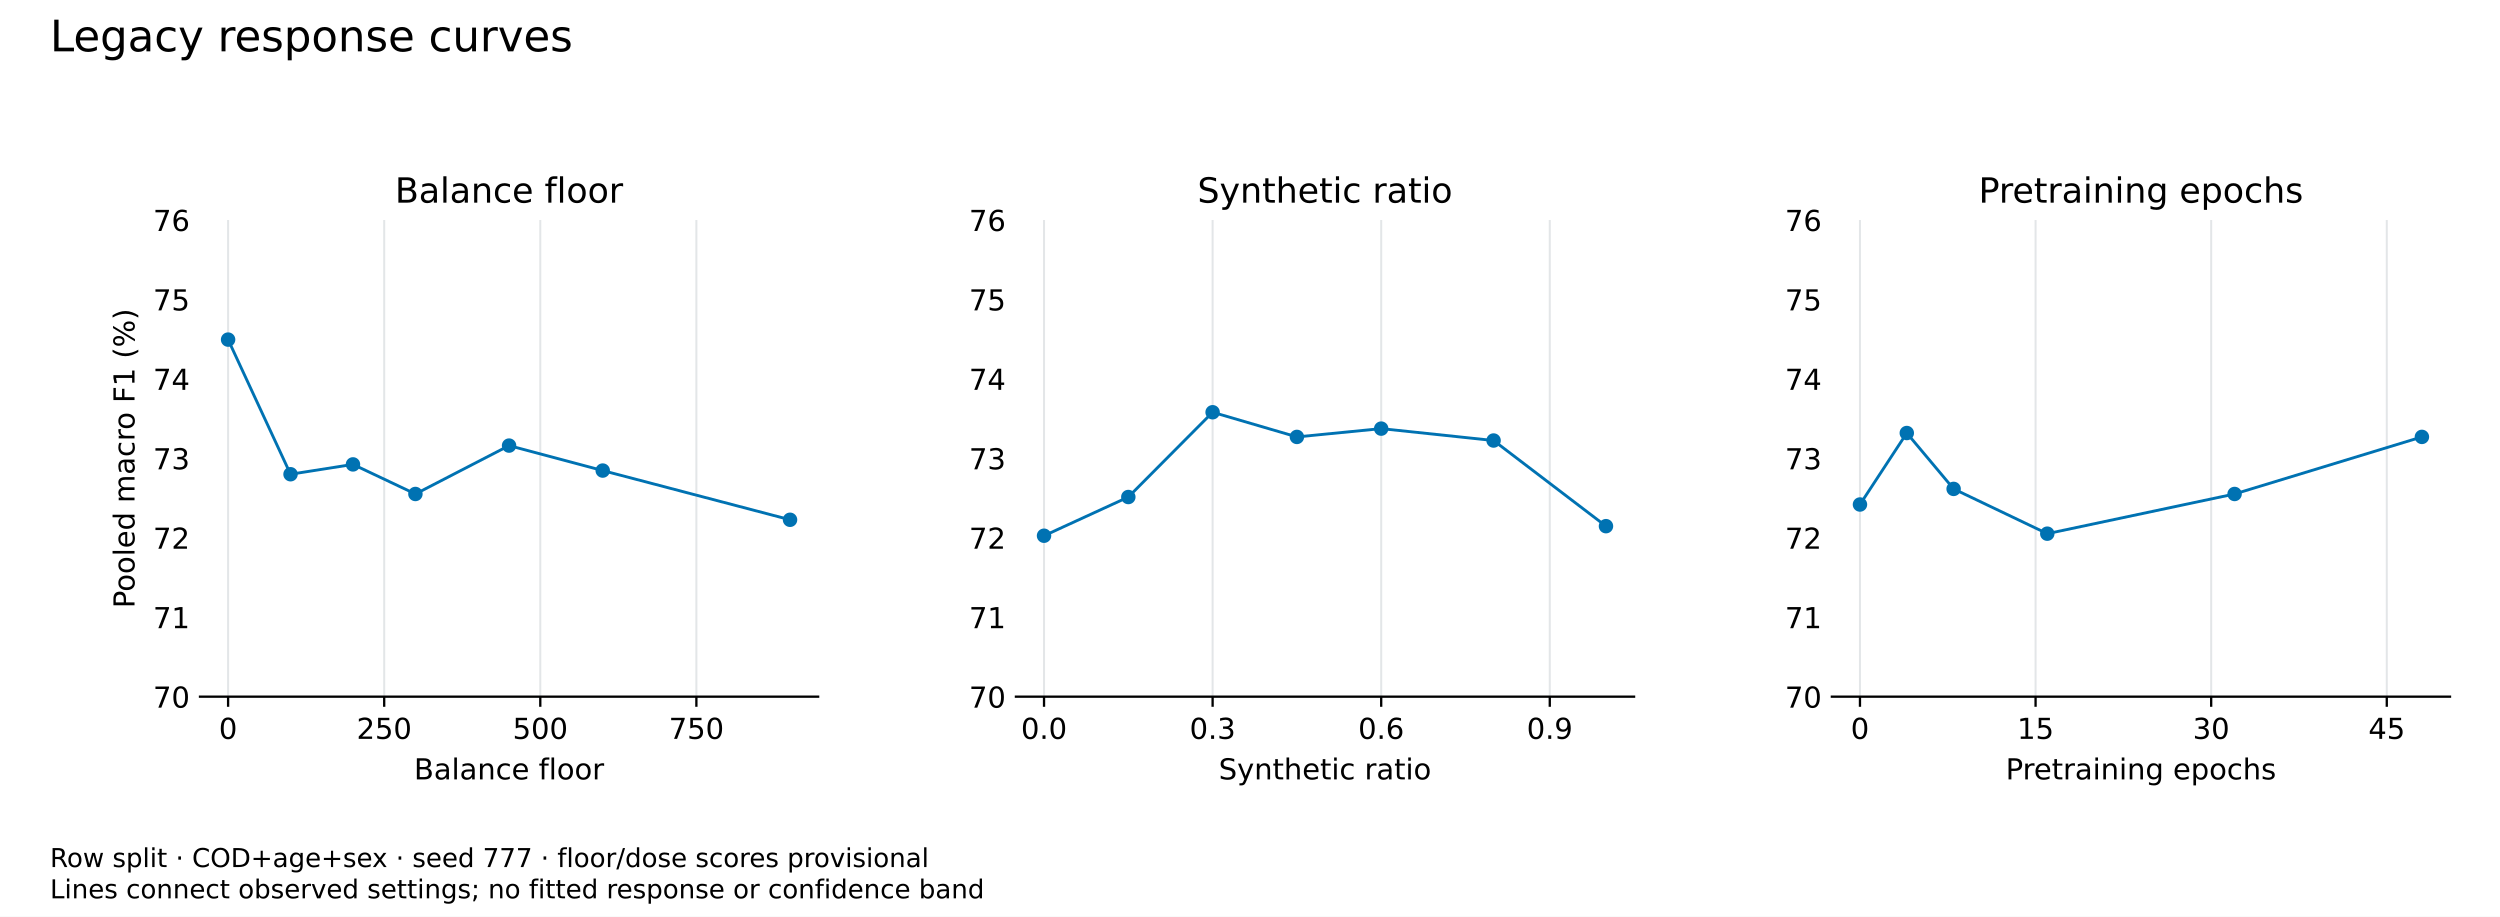
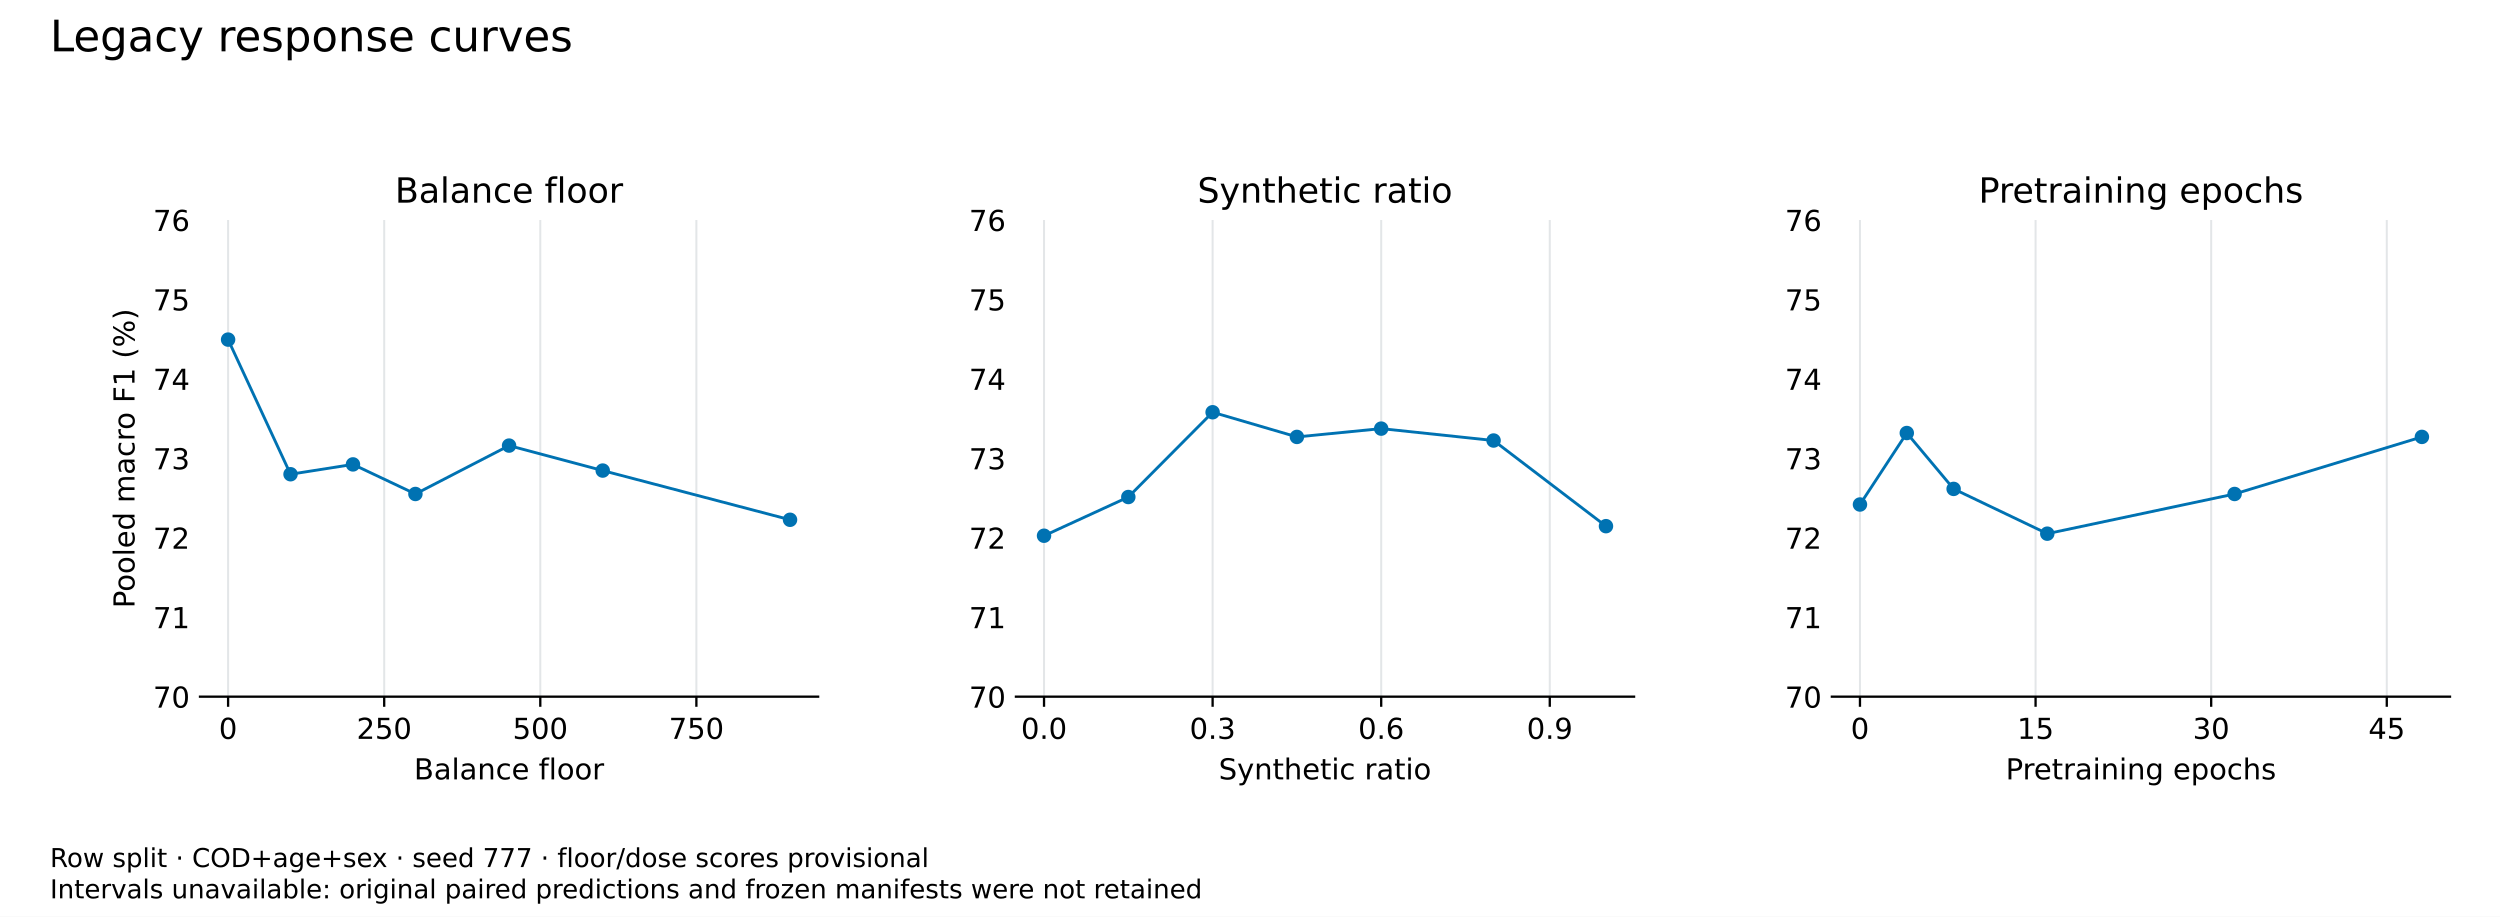
<svg xmlns="http://www.w3.org/2000/svg" xmlns:xlink="http://www.w3.org/1999/xlink" width="864pt" height="316.8pt" viewBox="0 0 864 316.8" version="1.1">
  <defs>
    <style type="text/css">*{stroke-linejoin: round; stroke-linecap: butt}</style>
  </defs>
  <g id="figure_1">
    <g id="patch_1">
-       <path d="M 0 316.8  L 864 316.8  L 864 0  L 0 0  z " style="fill: #ffffff" />
+       <path d="M 0 316.8 L 864 316.8 L 864 0 L 0 0 z " style="fill: #ffffff" />
    </g>
    <g id="axes_1">
      <g id="patch_2">
-         <path d="M 69.12 240.768  L 282.746 240.768  L 282.746 76.032  L 69.12 76.032  z " style="fill: #ffffff" />
+         <path d="M 69.12 240.768 L 282.746 240.768 L 282.746 76.032 L 69.12 76.032 z " style="fill: #ffffff" />
      </g>
      <g id="matplotlib.axis_1">
        <g id="xtick_1">
          <g id="line2d_1">
-             <path d="M 78.83 240.768  L 78.83 76.032  " clip-path="url(#pce0b72c182)" style="fill: none; stroke: #e3e6e8; stroke-width: 0.7; stroke-linecap: square" />
+             <path d="M 78.83 240.768 L 78.83 76.032 " clip-path="url(#pce0b72c182)" style="fill: none; stroke: #e3e6e8; stroke-width: 0.7; stroke-linecap: square" />
          </g>
          <g id="line2d_2">
            <defs>
-               <path id="mdbf15a91f5" d="M 0 0  L 0 3.5  " style="stroke: #000000; stroke-width: 0.8" />
+               <path id="mdbf15a91f5" d="M 0 0 L 0 3.5 " style="stroke: #000000; stroke-width: 0.8" />
            </defs>
            <g>
              <use xlink:href="#mdbf15a91f5" x="78.83" y="240.768" style="stroke: #000000; stroke-width: 0.8" />
            </g>
          </g>
          <g id="text_1">
            <text style="font-size: 10px; font-family: 'DejaVu Sans', 'Bitstream Vera Sans', 'Computer Modern Sans Serif', 'Lucida Grande', 'Verdana', 'Geneva', 'Lucid', 'Arial', 'Helvetica', 'Avant Garde', sans-serif; text-anchor: middle" x="78.83" y="255.366" transform="rotate(-0 78.83029 255.3657)">0</text>
          </g>
        </g>
        <g id="xtick_2">
          <g id="line2d_3">
-             <path d="M 132.776 240.768  L 132.776 76.032  " clip-path="url(#pce0b72c182)" style="fill: none; stroke: #e3e6e8; stroke-width: 0.7; stroke-linecap: square" />
+             <path d="M 132.776 240.768 L 132.776 76.032 " clip-path="url(#pce0b72c182)" style="fill: none; stroke: #e3e6e8; stroke-width: 0.7; stroke-linecap: square" />
          </g>
          <g id="line2d_4">
            <g>
              <use xlink:href="#mdbf15a91f5" x="132.776" y="240.768" style="stroke: #000000; stroke-width: 0.8" />
            </g>
          </g>
          <g id="text_2">
            <text style="font-size: 10px; font-family: 'DejaVu Sans', 'Bitstream Vera Sans', 'Computer Modern Sans Serif', 'Lucida Grande', 'Verdana', 'Geneva', 'Lucid', 'Arial', 'Helvetica', 'Avant Garde', sans-serif; text-anchor: middle" x="132.776" y="255.366" transform="rotate(-0 132.7763 255.3657)">250</text>
          </g>
        </g>
        <g id="xtick_3">
          <g id="line2d_5">
-             <path d="M 186.722 240.768  L 186.722 76.032  " clip-path="url(#pce0b72c182)" style="fill: none; stroke: #e3e6e8; stroke-width: 0.7; stroke-linecap: square" />
+             <path d="M 186.722 240.768 L 186.722 76.032 " clip-path="url(#pce0b72c182)" style="fill: none; stroke: #e3e6e8; stroke-width: 0.7; stroke-linecap: square" />
          </g>
          <g id="line2d_6">
            <g>
              <use xlink:href="#mdbf15a91f5" x="186.722" y="240.768" style="stroke: #000000; stroke-width: 0.8" />
            </g>
          </g>
          <g id="text_3">
            <text style="font-size: 10px; font-family: 'DejaVu Sans', 'Bitstream Vera Sans', 'Computer Modern Sans Serif', 'Lucida Grande', 'Verdana', 'Geneva', 'Lucid', 'Arial', 'Helvetica', 'Avant Garde', sans-serif; text-anchor: middle" x="186.722" y="255.366" transform="rotate(-0 186.7224 255.3657)">500</text>
          </g>
        </g>
        <g id="xtick_4">
          <g id="line2d_7">
-             <path d="M 240.668 240.768  L 240.668 76.032  " clip-path="url(#pce0b72c182)" style="fill: none; stroke: #e3e6e8; stroke-width: 0.7; stroke-linecap: square" />
+             <path d="M 240.668 240.768 L 240.668 76.032 " clip-path="url(#pce0b72c182)" style="fill: none; stroke: #e3e6e8; stroke-width: 0.7; stroke-linecap: square" />
          </g>
          <g id="line2d_8">
            <g>
              <use xlink:href="#mdbf15a91f5" x="240.668" y="240.768" style="stroke: #000000; stroke-width: 0.8" />
            </g>
          </g>
          <g id="text_4">
            <text style="font-size: 10px; font-family: 'DejaVu Sans', 'Bitstream Vera Sans', 'Computer Modern Sans Serif', 'Lucida Grande', 'Verdana', 'Geneva', 'Lucid', 'Arial', 'Helvetica', 'Avant Garde', sans-serif; text-anchor: middle" x="240.668" y="255.366" transform="rotate(-0 240.6685 255.3657)">750</text>
          </g>
        </g>
        <g id="text_5">
          <text style="font-size: 10px; font-family: 'DejaVu Sans', 'Bitstream Vera Sans', 'Computer Modern Sans Serif', 'Lucida Grande', 'Verdana', 'Geneva', 'Lucid', 'Arial', 'Helvetica', 'Avant Garde', sans-serif; text-anchor: middle" x="175.933" y="269.366" transform="rotate(-0 175.9332 269.3664)">Balance floor</text>
        </g>
      </g>
      <g id="matplotlib.axis_2">
        <g id="ytick_1">
          <g id="line2d_9" />
          <g id="text_6">
            <text style="font-size: 10px; font-family: 'DejaVu Sans', 'Bitstream Vera Sans', 'Computer Modern Sans Serif', 'Lucida Grande', 'Verdana', 'Geneva', 'Lucid', 'Arial', 'Helvetica', 'Avant Garde', sans-serif; text-anchor: end" x="65.62" y="244.567" transform="rotate(-0 65.62 244.5668)">70</text>
          </g>
        </g>
        <g id="ytick_2">
          <g id="line2d_10" />
          <g id="text_7">
            <text style="font-size: 10px; font-family: 'DejaVu Sans', 'Bitstream Vera Sans', 'Computer Modern Sans Serif', 'Lucida Grande', 'Verdana', 'Geneva', 'Lucid', 'Arial', 'Helvetica', 'Avant Garde', sans-serif; text-anchor: end" x="65.62" y="217.111" transform="rotate(-0 65.62 217.1108)">71</text>
          </g>
        </g>
        <g id="ytick_3">
          <g id="line2d_11" />
          <g id="text_8">
            <text style="font-size: 10px; font-family: 'DejaVu Sans', 'Bitstream Vera Sans', 'Computer Modern Sans Serif', 'Lucida Grande', 'Verdana', 'Geneva', 'Lucid', 'Arial', 'Helvetica', 'Avant Garde', sans-serif; text-anchor: end" x="65.62" y="189.655" transform="rotate(-0 65.62 189.6548)">72</text>
          </g>
        </g>
        <g id="ytick_4">
          <g id="line2d_12" />
          <g id="text_9">
            <text style="font-size: 10px; font-family: 'DejaVu Sans', 'Bitstream Vera Sans', 'Computer Modern Sans Serif', 'Lucida Grande', 'Verdana', 'Geneva', 'Lucid', 'Arial', 'Helvetica', 'Avant Garde', sans-serif; text-anchor: end" x="65.62" y="162.199" transform="rotate(-0 65.62 162.1988)">73</text>
          </g>
        </g>
        <g id="ytick_5">
          <g id="line2d_13" />
          <g id="text_10">
            <text style="font-size: 10px; font-family: 'DejaVu Sans', 'Bitstream Vera Sans', 'Computer Modern Sans Serif', 'Lucida Grande', 'Verdana', 'Geneva', 'Lucid', 'Arial', 'Helvetica', 'Avant Garde', sans-serif; text-anchor: end" x="65.62" y="134.743" transform="rotate(-0 65.62 134.7428)">74</text>
          </g>
        </g>
        <g id="ytick_6">
          <g id="line2d_14" />
          <g id="text_11">
            <text style="font-size: 10px; font-family: 'DejaVu Sans', 'Bitstream Vera Sans', 'Computer Modern Sans Serif', 'Lucida Grande', 'Verdana', 'Geneva', 'Lucid', 'Arial', 'Helvetica', 'Avant Garde', sans-serif; text-anchor: end" x="65.62" y="107.287" transform="rotate(-0 65.62 107.2868)">75</text>
          </g>
        </g>
        <g id="ytick_7">
          <g id="line2d_15" />
          <g id="text_12">
            <text style="font-size: 10px; font-family: 'DejaVu Sans', 'Bitstream Vera Sans', 'Computer Modern Sans Serif', 'Lucida Grande', 'Verdana', 'Geneva', 'Lucid', 'Arial', 'Helvetica', 'Avant Garde', sans-serif; text-anchor: end" x="65.62" y="79.831" transform="rotate(-0 65.62 79.83083)">76</text>
          </g>
        </g>
        <g id="text_13">
          <text style="font-size: 10px; font-family: 'DejaVu Sans', 'Bitstream Vera Sans', 'Computer Modern Sans Serif', 'Lucida Grande', 'Verdana', 'Geneva', 'Lucid', 'Arial', 'Helvetica', 'Avant Garde', sans-serif; text-anchor: middle" x="46.493" y="158.4" transform="rotate(-90 46.49266 158.4)">Pooled macro F1 (%)</text>
        </g>
      </g>
      <g id="line2d_16">
-         <path d="M 78.83 117.367  L 100.409 163.897  L 121.987 160.498  L 143.566 170.72  L 175.933 153.996  L 208.301 162.628  L 273.036 179.637  " clip-path="url(#pce0b72c182)" style="fill: none; stroke: #0072b2; stroke-linecap: square" />
+         <path d="M 78.83 117.367 L 100.409 163.897 L 121.987 160.498 L 143.566 170.72 L 175.933 153.996 L 208.301 162.628 L 273.036 179.637 " clip-path="url(#pce0b72c182)" style="fill: none; stroke: #0072b2; stroke-linecap: square" />
        <defs>
-           <path id="mbb435aad00" d="M 0 2  C 0.53 2 1.039 1.789 1.414 1.414  C 1.789 1.039 2 0.53 2 0  C 2 -0.53 1.789 -1.039 1.414 -1.414  C 1.039 -1.789 0.53 -2 0 -2  C -0.53 -2 -1.039 -1.789 -1.414 -1.414  C -1.789 -1.039 -2 -0.53 -2 0  C -2 0.53 -1.789 1.039 -1.414 1.414  C -1.039 1.789 -0.53 2 0 2  z " style="stroke: #0072b2" />
+           <path id="mbb435aad00" d="M 0 2 C 0.53 2 1.039 1.789 1.414 1.414 C 1.789 1.039 2 0.53 2 0 C 2 -0.53 1.789 -1.039 1.414 -1.414 C 1.039 -1.789 0.53 -2 0 -2 C -0.53 -2 -1.039 -1.789 -1.414 -1.414 C -1.789 -1.039 -2 -0.53 -2 0 C -2 0.53 -1.789 1.039 -1.414 1.414 C -1.039 1.789 -0.53 2 0 2 z " style="stroke: #0072b2" />
        </defs>
        <g clip-path="url(#pce0b72c182)">
          <use xlink:href="#mbb435aad00" x="78.83" y="117.367" style="fill: #0072b2; stroke: #0072b2" />
          <use xlink:href="#mbb435aad00" x="100.409" y="163.897" style="fill: #0072b2; stroke: #0072b2" />
          <use xlink:href="#mbb435aad00" x="121.987" y="160.498" style="fill: #0072b2; stroke: #0072b2" />
          <use xlink:href="#mbb435aad00" x="143.566" y="170.72" style="fill: #0072b2; stroke: #0072b2" />
          <use xlink:href="#mbb435aad00" x="175.933" y="153.996" style="fill: #0072b2; stroke: #0072b2" />
          <use xlink:href="#mbb435aad00" x="208.301" y="162.628" style="fill: #0072b2; stroke: #0072b2" />
          <use xlink:href="#mbb435aad00" x="273.036" y="179.637" style="fill: #0072b2; stroke: #0072b2" />
        </g>
      </g>
      <g id="patch_3">
-         <path d="M 69.12 240.768  L 282.746 240.768  " style="fill: none; stroke: #000000; stroke-width: 0.8; stroke-linejoin: miter; stroke-linecap: square" />
+         <path d="M 69.12 240.768 L 282.746 240.768 " style="fill: none; stroke: #000000; stroke-width: 0.8; stroke-linejoin: miter; stroke-linecap: square" />
      </g>
      <g id="text_14">
        <text style="font-size: 12px; font-family: 'DejaVu Sans', 'Bitstream Vera Sans', 'Computer Modern Sans Serif', 'Lucida Grande', 'Verdana', 'Geneva', 'Lucid', 'Arial', 'Helvetica', 'Avant Garde', sans-serif; text-anchor: middle" x="175.933" y="70.032" transform="rotate(-0 175.9332 70.032)">Balance floor</text>
      </g>
    </g>
    <g id="axes_2">
      <g id="patch_4">
-         <path d="M 351.107 240.768  L 564.733 240.768  L 564.733 76.032  L 351.107 76.032  z " style="fill: #ffffff" />
+         <path d="M 351.107 240.768 L 564.733 240.768 L 564.733 76.032 L 351.107 76.032 z " style="fill: #ffffff" />
      </g>
      <g id="matplotlib.axis_3">
        <g id="xtick_5">
          <g id="line2d_17">
-             <path d="M 360.817 240.768  L 360.817 76.032  " clip-path="url(#p08833bf126)" style="fill: none; stroke: #e3e6e8; stroke-width: 0.7; stroke-linecap: square" />
+             <path d="M 360.817 240.768 L 360.817 76.032 " clip-path="url(#p08833bf126)" style="fill: none; stroke: #e3e6e8; stroke-width: 0.7; stroke-linecap: square" />
          </g>
          <g id="line2d_18">
            <g>
              <use xlink:href="#mdbf15a91f5" x="360.817" y="240.768" style="stroke: #000000; stroke-width: 0.8" />
            </g>
          </g>
          <g id="text_15">
            <text style="font-size: 10px; font-family: 'DejaVu Sans', 'Bitstream Vera Sans', 'Computer Modern Sans Serif', 'Lucida Grande', 'Verdana', 'Geneva', 'Lucid', 'Arial', 'Helvetica', 'Avant Garde', sans-serif; text-anchor: middle" x="360.817" y="255.366" transform="rotate(-0 360.8171 255.3657)">0.0</text>
          </g>
        </g>
        <g id="xtick_6">
          <g id="line2d_19">
-             <path d="M 419.079 240.768  L 419.079 76.032  " clip-path="url(#p08833bf126)" style="fill: none; stroke: #e3e6e8; stroke-width: 0.7; stroke-linecap: square" />
+             <path d="M 419.079 240.768 L 419.079 76.032 " clip-path="url(#p08833bf126)" style="fill: none; stroke: #e3e6e8; stroke-width: 0.7; stroke-linecap: square" />
          </g>
          <g id="line2d_20">
            <g>
              <use xlink:href="#mdbf15a91f5" x="419.079" y="240.768" style="stroke: #000000; stroke-width: 0.8" />
            </g>
          </g>
          <g id="text_16">
            <text style="font-size: 10px; font-family: 'DejaVu Sans', 'Bitstream Vera Sans', 'Computer Modern Sans Serif', 'Lucida Grande', 'Verdana', 'Geneva', 'Lucid', 'Arial', 'Helvetica', 'Avant Garde', sans-serif; text-anchor: middle" x="419.079" y="255.366" transform="rotate(-0 419.0788 255.3657)">0.3</text>
          </g>
        </g>
        <g id="xtick_7">
          <g id="line2d_21">
-             <path d="M 477.341 240.768  L 477.341 76.032  " clip-path="url(#p08833bf126)" style="fill: none; stroke: #e3e6e8; stroke-width: 0.7; stroke-linecap: square" />
+             <path d="M 477.341 240.768 L 477.341 76.032 " clip-path="url(#p08833bf126)" style="fill: none; stroke: #e3e6e8; stroke-width: 0.7; stroke-linecap: square" />
          </g>
          <g id="line2d_22">
            <g>
              <use xlink:href="#mdbf15a91f5" x="477.341" y="240.768" style="stroke: #000000; stroke-width: 0.8" />
            </g>
          </g>
          <g id="text_17">
            <text style="font-size: 10px; font-family: 'DejaVu Sans', 'Bitstream Vera Sans', 'Computer Modern Sans Serif', 'Lucida Grande', 'Verdana', 'Geneva', 'Lucid', 'Arial', 'Helvetica', 'Avant Garde', sans-serif; text-anchor: middle" x="477.341" y="255.366" transform="rotate(-0 477.3406 255.3657)">0.6</text>
          </g>
        </g>
        <g id="xtick_8">
          <g id="line2d_23">
-             <path d="M 535.602 240.768  L 535.602 76.032  " clip-path="url(#p08833bf126)" style="fill: none; stroke: #e3e6e8; stroke-width: 0.7; stroke-linecap: square" />
+             <path d="M 535.602 240.768 L 535.602 76.032 " clip-path="url(#p08833bf126)" style="fill: none; stroke: #e3e6e8; stroke-width: 0.7; stroke-linecap: square" />
          </g>
          <g id="line2d_24">
            <g>
              <use xlink:href="#mdbf15a91f5" x="535.602" y="240.768" style="stroke: #000000; stroke-width: 0.8" />
            </g>
          </g>
          <g id="text_18">
            <text style="font-size: 10px; font-family: 'DejaVu Sans', 'Bitstream Vera Sans', 'Computer Modern Sans Serif', 'Lucida Grande', 'Verdana', 'Geneva', 'Lucid', 'Arial', 'Helvetica', 'Avant Garde', sans-serif; text-anchor: middle" x="535.602" y="255.366" transform="rotate(-0 535.6023 255.3657)">0.9</text>
          </g>
        </g>
        <g id="text_19">
          <text style="font-size: 10px; font-family: 'DejaVu Sans', 'Bitstream Vera Sans', 'Computer Modern Sans Serif', 'Lucida Grande', 'Verdana', 'Geneva', 'Lucid', 'Arial', 'Helvetica', 'Avant Garde', sans-serif; text-anchor: middle" x="457.92" y="269.366" transform="rotate(-0 457.92 269.3664)">Synthetic ratio</text>
        </g>
      </g>
      <g id="matplotlib.axis_4">
        <g id="ytick_8">
          <g id="line2d_25" />
          <g id="text_20">
            <text style="font-size: 10px; font-family: 'DejaVu Sans', 'Bitstream Vera Sans', 'Computer Modern Sans Serif', 'Lucida Grande', 'Verdana', 'Geneva', 'Lucid', 'Arial', 'Helvetica', 'Avant Garde', sans-serif; text-anchor: end" x="347.607" y="244.567" transform="rotate(-0 347.6068 244.5668)">70</text>
          </g>
        </g>
        <g id="ytick_9">
          <g id="line2d_26" />
          <g id="text_21">
            <text style="font-size: 10px; font-family: 'DejaVu Sans', 'Bitstream Vera Sans', 'Computer Modern Sans Serif', 'Lucida Grande', 'Verdana', 'Geneva', 'Lucid', 'Arial', 'Helvetica', 'Avant Garde', sans-serif; text-anchor: end" x="347.607" y="217.111" transform="rotate(-0 347.6068 217.1108)">71</text>
          </g>
        </g>
        <g id="ytick_10">
          <g id="line2d_27" />
          <g id="text_22">
            <text style="font-size: 10px; font-family: 'DejaVu Sans', 'Bitstream Vera Sans', 'Computer Modern Sans Serif', 'Lucida Grande', 'Verdana', 'Geneva', 'Lucid', 'Arial', 'Helvetica', 'Avant Garde', sans-serif; text-anchor: end" x="347.607" y="189.655" transform="rotate(-0 347.6068 189.6548)">72</text>
          </g>
        </g>
        <g id="ytick_11">
          <g id="line2d_28" />
          <g id="text_23">
            <text style="font-size: 10px; font-family: 'DejaVu Sans', 'Bitstream Vera Sans', 'Computer Modern Sans Serif', 'Lucida Grande', 'Verdana', 'Geneva', 'Lucid', 'Arial', 'Helvetica', 'Avant Garde', sans-serif; text-anchor: end" x="347.607" y="162.199" transform="rotate(-0 347.6068 162.1988)">73</text>
          </g>
        </g>
        <g id="ytick_12">
          <g id="line2d_29" />
          <g id="text_24">
            <text style="font-size: 10px; font-family: 'DejaVu Sans', 'Bitstream Vera Sans', 'Computer Modern Sans Serif', 'Lucida Grande', 'Verdana', 'Geneva', 'Lucid', 'Arial', 'Helvetica', 'Avant Garde', sans-serif; text-anchor: end" x="347.607" y="134.743" transform="rotate(-0 347.6068 134.7428)">74</text>
          </g>
        </g>
        <g id="ytick_13">
          <g id="line2d_30" />
          <g id="text_25">
            <text style="font-size: 10px; font-family: 'DejaVu Sans', 'Bitstream Vera Sans', 'Computer Modern Sans Serif', 'Lucida Grande', 'Verdana', 'Geneva', 'Lucid', 'Arial', 'Helvetica', 'Avant Garde', sans-serif; text-anchor: end" x="347.607" y="107.287" transform="rotate(-0 347.6068 107.2868)">75</text>
          </g>
        </g>
        <g id="ytick_14">
          <g id="line2d_31" />
          <g id="text_26">
            <text style="font-size: 10px; font-family: 'DejaVu Sans', 'Bitstream Vera Sans', 'Computer Modern Sans Serif', 'Lucida Grande', 'Verdana', 'Geneva', 'Lucid', 'Arial', 'Helvetica', 'Avant Garde', sans-serif; text-anchor: end" x="347.607" y="79.831" transform="rotate(-0 347.6068 79.83083)">76</text>
          </g>
        </g>
      </g>
      <g id="line2d_32">
-         <path d="M 360.817 185.15  L 389.948 171.771  L 419.079 142.473  L 448.21 150.998  L 477.341 148.131  L 516.182 152.244  L 555.023 181.842  " clip-path="url(#p08833bf126)" style="fill: none; stroke: #0072b2; stroke-linecap: square" />
+         <path d="M 360.817 185.15 L 389.948 171.771 L 419.079 142.473 L 448.21 150.998 L 477.341 148.131 L 516.182 152.244 L 555.023 181.842 " clip-path="url(#p08833bf126)" style="fill: none; stroke: #0072b2; stroke-linecap: square" />
        <g clip-path="url(#p08833bf126)">
          <use xlink:href="#mbb435aad00" x="360.817" y="185.15" style="fill: #0072b2; stroke: #0072b2" />
          <use xlink:href="#mbb435aad00" x="389.948" y="171.771" style="fill: #0072b2; stroke: #0072b2" />
          <use xlink:href="#mbb435aad00" x="419.079" y="142.473" style="fill: #0072b2; stroke: #0072b2" />
          <use xlink:href="#mbb435aad00" x="448.21" y="150.998" style="fill: #0072b2; stroke: #0072b2" />
          <use xlink:href="#mbb435aad00" x="477.341" y="148.131" style="fill: #0072b2; stroke: #0072b2" />
          <use xlink:href="#mbb435aad00" x="516.182" y="152.244" style="fill: #0072b2; stroke: #0072b2" />
          <use xlink:href="#mbb435aad00" x="555.023" y="181.842" style="fill: #0072b2; stroke: #0072b2" />
        </g>
      </g>
      <g id="patch_5">
-         <path d="M 351.107 240.768  L 564.733 240.768  " style="fill: none; stroke: #000000; stroke-width: 0.8; stroke-linejoin: miter; stroke-linecap: square" />
+         <path d="M 351.107 240.768 L 564.733 240.768 " style="fill: none; stroke: #000000; stroke-width: 0.8; stroke-linejoin: miter; stroke-linecap: square" />
      </g>
      <g id="text_27">
        <text style="font-size: 12px; font-family: 'DejaVu Sans', 'Bitstream Vera Sans', 'Computer Modern Sans Serif', 'Lucida Grande', 'Verdana', 'Geneva', 'Lucid', 'Arial', 'Helvetica', 'Avant Garde', sans-serif; text-anchor: middle" x="457.92" y="70.032" transform="rotate(-0 457.92 70.032)">Synthetic ratio</text>
      </g>
    </g>
    <g id="axes_3">
      <g id="patch_6">
-         <path d="M 633.094 240.768  L 846.72 240.768  L 846.72 76.032  L 633.094 76.032  z " style="fill: #ffffff" />
+         <path d="M 633.094 240.768 L 846.72 240.768 L 846.72 76.032 L 633.094 76.032 z " style="fill: #ffffff" />
      </g>
      <g id="matplotlib.axis_5">
        <g id="xtick_9">
          <g id="line2d_33">
-             <path d="M 642.804 240.768  L 642.804 76.032  " clip-path="url(#p5748630d72)" style="fill: none; stroke: #e3e6e8; stroke-width: 0.7; stroke-linecap: square" />
+             <path d="M 642.804 240.768 L 642.804 76.032 " clip-path="url(#p5748630d72)" style="fill: none; stroke: #e3e6e8; stroke-width: 0.7; stroke-linecap: square" />
          </g>
          <g id="line2d_34">
            <g>
              <use xlink:href="#mdbf15a91f5" x="642.804" y="240.768" style="stroke: #000000; stroke-width: 0.8" />
            </g>
          </g>
          <g id="text_28">
            <text style="font-size: 10px; font-family: 'DejaVu Sans', 'Bitstream Vera Sans', 'Computer Modern Sans Serif', 'Lucida Grande', 'Verdana', 'Geneva', 'Lucid', 'Arial', 'Helvetica', 'Avant Garde', sans-serif; text-anchor: middle" x="642.804" y="255.366" transform="rotate(-0 642.8039 255.3657)">0</text>
          </g>
        </g>
        <g id="xtick_10">
          <g id="line2d_35">
-             <path d="M 703.493 240.768  L 703.493 76.032  " clip-path="url(#p5748630d72)" style="fill: none; stroke: #e3e6e8; stroke-width: 0.7; stroke-linecap: square" />
+             <path d="M 703.493 240.768 L 703.493 76.032 " clip-path="url(#p5748630d72)" style="fill: none; stroke: #e3e6e8; stroke-width: 0.7; stroke-linecap: square" />
          </g>
          <g id="line2d_36">
            <g>
              <use xlink:href="#mdbf15a91f5" x="703.493" y="240.768" style="stroke: #000000; stroke-width: 0.8" />
            </g>
          </g>
          <g id="text_29">
            <text style="font-size: 10px; font-family: 'DejaVu Sans', 'Bitstream Vera Sans', 'Computer Modern Sans Serif', 'Lucida Grande', 'Verdana', 'Geneva', 'Lucid', 'Arial', 'Helvetica', 'Avant Garde', sans-serif; text-anchor: middle" x="703.493" y="255.366" transform="rotate(-0 703.4932 255.3657)">15</text>
          </g>
        </g>
        <g id="xtick_11">
          <g id="line2d_37">
-             <path d="M 764.183 240.768  L 764.183 76.032  " clip-path="url(#p5748630d72)" style="fill: none; stroke: #e3e6e8; stroke-width: 0.7; stroke-linecap: square" />
+             <path d="M 764.183 240.768 L 764.183 76.032 " clip-path="url(#p5748630d72)" style="fill: none; stroke: #e3e6e8; stroke-width: 0.7; stroke-linecap: square" />
          </g>
          <g id="line2d_38">
            <g>
              <use xlink:href="#mdbf15a91f5" x="764.183" y="240.768" style="stroke: #000000; stroke-width: 0.8" />
            </g>
          </g>
          <g id="text_30">
            <text style="font-size: 10px; font-family: 'DejaVu Sans', 'Bitstream Vera Sans', 'Computer Modern Sans Serif', 'Lucida Grande', 'Verdana', 'Geneva', 'Lucid', 'Arial', 'Helvetica', 'Avant Garde', sans-serif; text-anchor: middle" x="764.183" y="255.366" transform="rotate(-0 764.1825 255.3657)">30</text>
          </g>
        </g>
        <g id="xtick_12">
          <g id="line2d_39">
-             <path d="M 824.872 240.768  L 824.872 76.032  " clip-path="url(#p5748630d72)" style="fill: none; stroke: #e3e6e8; stroke-width: 0.7; stroke-linecap: square" />
+             <path d="M 824.872 240.768 L 824.872 76.032 " clip-path="url(#p5748630d72)" style="fill: none; stroke: #e3e6e8; stroke-width: 0.7; stroke-linecap: square" />
          </g>
          <g id="line2d_40">
            <g>
              <use xlink:href="#mdbf15a91f5" x="824.872" y="240.768" style="stroke: #000000; stroke-width: 0.8" />
            </g>
          </g>
          <g id="text_31">
            <text style="font-size: 10px; font-family: 'DejaVu Sans', 'Bitstream Vera Sans', 'Computer Modern Sans Serif', 'Lucida Grande', 'Verdana', 'Geneva', 'Lucid', 'Arial', 'Helvetica', 'Avant Garde', sans-serif; text-anchor: middle" x="824.872" y="255.366" transform="rotate(-0 824.8718 255.3657)">45</text>
          </g>
        </g>
        <g id="text_32">
          <text style="font-size: 10px; font-family: 'DejaVu Sans', 'Bitstream Vera Sans', 'Computer Modern Sans Serif', 'Lucida Grande', 'Verdana', 'Geneva', 'Lucid', 'Arial', 'Helvetica', 'Avant Garde', sans-serif; text-anchor: middle" x="739.907" y="269.366" transform="rotate(-0 739.9068 269.3664)">Pretraining epochs</text>
        </g>
      </g>
      <g id="matplotlib.axis_6">
        <g id="ytick_15">
          <g id="line2d_41" />
          <g id="text_33">
            <text style="font-size: 10px; font-family: 'DejaVu Sans', 'Bitstream Vera Sans', 'Computer Modern Sans Serif', 'Lucida Grande', 'Verdana', 'Geneva', 'Lucid', 'Arial', 'Helvetica', 'Avant Garde', sans-serif; text-anchor: end" x="629.594" y="244.567" transform="rotate(-0 629.5936 244.5668)">70</text>
          </g>
        </g>
        <g id="ytick_16">
          <g id="line2d_42" />
          <g id="text_34">
            <text style="font-size: 10px; font-family: 'DejaVu Sans', 'Bitstream Vera Sans', 'Computer Modern Sans Serif', 'Lucida Grande', 'Verdana', 'Geneva', 'Lucid', 'Arial', 'Helvetica', 'Avant Garde', sans-serif; text-anchor: end" x="629.594" y="217.111" transform="rotate(-0 629.5936 217.1108)">71</text>
          </g>
        </g>
        <g id="ytick_17">
          <g id="line2d_43" />
          <g id="text_35">
            <text style="font-size: 10px; font-family: 'DejaVu Sans', 'Bitstream Vera Sans', 'Computer Modern Sans Serif', 'Lucida Grande', 'Verdana', 'Geneva', 'Lucid', 'Arial', 'Helvetica', 'Avant Garde', sans-serif; text-anchor: end" x="629.594" y="189.655" transform="rotate(-0 629.5936 189.6548)">72</text>
          </g>
        </g>
        <g id="ytick_18">
          <g id="line2d_44" />
          <g id="text_36">
            <text style="font-size: 10px; font-family: 'DejaVu Sans', 'Bitstream Vera Sans', 'Computer Modern Sans Serif', 'Lucida Grande', 'Verdana', 'Geneva', 'Lucid', 'Arial', 'Helvetica', 'Avant Garde', sans-serif; text-anchor: end" x="629.594" y="162.199" transform="rotate(-0 629.5936 162.1988)">73</text>
          </g>
        </g>
        <g id="ytick_19">
          <g id="line2d_45" />
          <g id="text_37">
            <text style="font-size: 10px; font-family: 'DejaVu Sans', 'Bitstream Vera Sans', 'Computer Modern Sans Serif', 'Lucida Grande', 'Verdana', 'Geneva', 'Lucid', 'Arial', 'Helvetica', 'Avant Garde', sans-serif; text-anchor: end" x="629.594" y="134.743" transform="rotate(-0 629.5936 134.7428)">74</text>
          </g>
        </g>
        <g id="ytick_20">
          <g id="line2d_46" />
          <g id="text_38">
            <text style="font-size: 10px; font-family: 'DejaVu Sans', 'Bitstream Vera Sans', 'Computer Modern Sans Serif', 'Lucida Grande', 'Verdana', 'Geneva', 'Lucid', 'Arial', 'Helvetica', 'Avant Garde', sans-serif; text-anchor: end" x="629.594" y="107.287" transform="rotate(-0 629.5936 107.2868)">75</text>
          </g>
        </g>
        <g id="ytick_21">
          <g id="line2d_47" />
          <g id="text_39">
            <text style="font-size: 10px; font-family: 'DejaVu Sans', 'Bitstream Vera Sans', 'Computer Modern Sans Serif', 'Lucida Grande', 'Verdana', 'Geneva', 'Lucid', 'Arial', 'Helvetica', 'Avant Garde', sans-serif; text-anchor: end" x="629.594" y="79.831" transform="rotate(-0 629.5936 79.83083)">76</text>
          </g>
        </g>
      </g>
      <g id="line2d_48">
-         <path d="M 642.804 174.357  L 658.988 149.653  L 675.172 168.965  L 707.539 184.439  L 772.274 170.72  L 837.01 150.992  " clip-path="url(#p5748630d72)" style="fill: none; stroke: #0072b2; stroke-linecap: square" />
+         <path d="M 642.804 174.357 L 658.988 149.653 L 675.172 168.965 L 707.539 184.439 L 772.274 170.72 L 837.01 150.992 " clip-path="url(#p5748630d72)" style="fill: none; stroke: #0072b2; stroke-linecap: square" />
        <g clip-path="url(#p5748630d72)">
          <use xlink:href="#mbb435aad00" x="642.804" y="174.357" style="fill: #0072b2; stroke: #0072b2" />
          <use xlink:href="#mbb435aad00" x="658.988" y="149.653" style="fill: #0072b2; stroke: #0072b2" />
          <use xlink:href="#mbb435aad00" x="675.172" y="168.965" style="fill: #0072b2; stroke: #0072b2" />
          <use xlink:href="#mbb435aad00" x="707.539" y="184.439" style="fill: #0072b2; stroke: #0072b2" />
          <use xlink:href="#mbb435aad00" x="772.274" y="170.72" style="fill: #0072b2; stroke: #0072b2" />
          <use xlink:href="#mbb435aad00" x="837.01" y="150.992" style="fill: #0072b2; stroke: #0072b2" />
        </g>
      </g>
      <g id="patch_7">
-         <path d="M 633.094 240.768  L 846.72 240.768  " style="fill: none; stroke: #000000; stroke-width: 0.8; stroke-linejoin: miter; stroke-linecap: square" />
+         <path d="M 633.094 240.768 L 846.72 240.768 " style="fill: none; stroke: #000000; stroke-width: 0.8; stroke-linejoin: miter; stroke-linecap: square" />
      </g>
      <g id="text_40">
        <text style="font-size: 12px; font-family: 'DejaVu Sans', 'Bitstream Vera Sans', 'Computer Modern Sans Serif', 'Lucida Grande', 'Verdana', 'Geneva', 'Lucid', 'Arial', 'Helvetica', 'Avant Garde', sans-serif; text-anchor: middle" x="739.907" y="70.032" transform="rotate(-0 739.9068 70.032)">Pretraining epochs</text>
      </g>
    </g>
    <g id="text_41">
      <text style="font-size: 15px; font-family: 'DejaVu Sans', 'Bitstream Vera Sans', 'Computer Modern Sans Serif', 'Lucida Grande', 'Verdana', 'Geneva', 'Lucid', 'Arial', 'Helvetica', 'Avant Garde', sans-serif; text-anchor: start" x="17.28" y="17.732" transform="rotate(-0 17.28 17.73248)">Legacy response curves</text>
    </g>
    <g id="text_42">
      <text style="font-size: 9px; font-family: 'DejaVu Sans', 'Bitstream Vera Sans', 'Computer Modern Sans Serif', 'Lucida Grande', 'Verdana', 'Geneva', 'Lucid', 'Arial', 'Helvetica', 'Avant Garde', sans-serif" transform="translate(17.28 299.6615)">Row split · COD+age+sex · seed 777 · floor/dose scores provisional</text>
-       <text style="font-size: 9px; font-family: 'DejaVu Sans', 'Bitstream Vera Sans', 'Computer Modern Sans Serif', 'Lucida Grande', 'Verdana', 'Geneva', 'Lucid', 'Arial', 'Helvetica', 'Avant Garde', sans-serif" transform="translate(17.28 310.464)">Lines connect observed settings; no fitted response or confidence band</text>
+       <text style="font-size: 9px; font-family: 'DejaVu Sans', 'Bitstream Vera Sans', 'Computer Modern Sans Serif', 'Lucida Grande', 'Verdana', 'Geneva', 'Lucid', 'Arial', 'Helvetica', 'Avant Garde', sans-serif" transform="translate(17.28 310.464)">Intervals unavailable: original paired predictions and frozen manifests were not retained</text>
    </g>
  </g>
  <defs>
    <clipPath id="pce0b72c182">
      <rect x="69.12" y="76.032" width="213.626" height="164.736" />
    </clipPath>
    <clipPath id="p08833bf126">
      <rect x="351.107" y="76.032" width="213.626" height="164.736" />
    </clipPath>
    <clipPath id="p5748630d72">
      <rect x="633.094" y="76.032" width="213.626" height="164.736" />
    </clipPath>
  </defs>
</svg>
